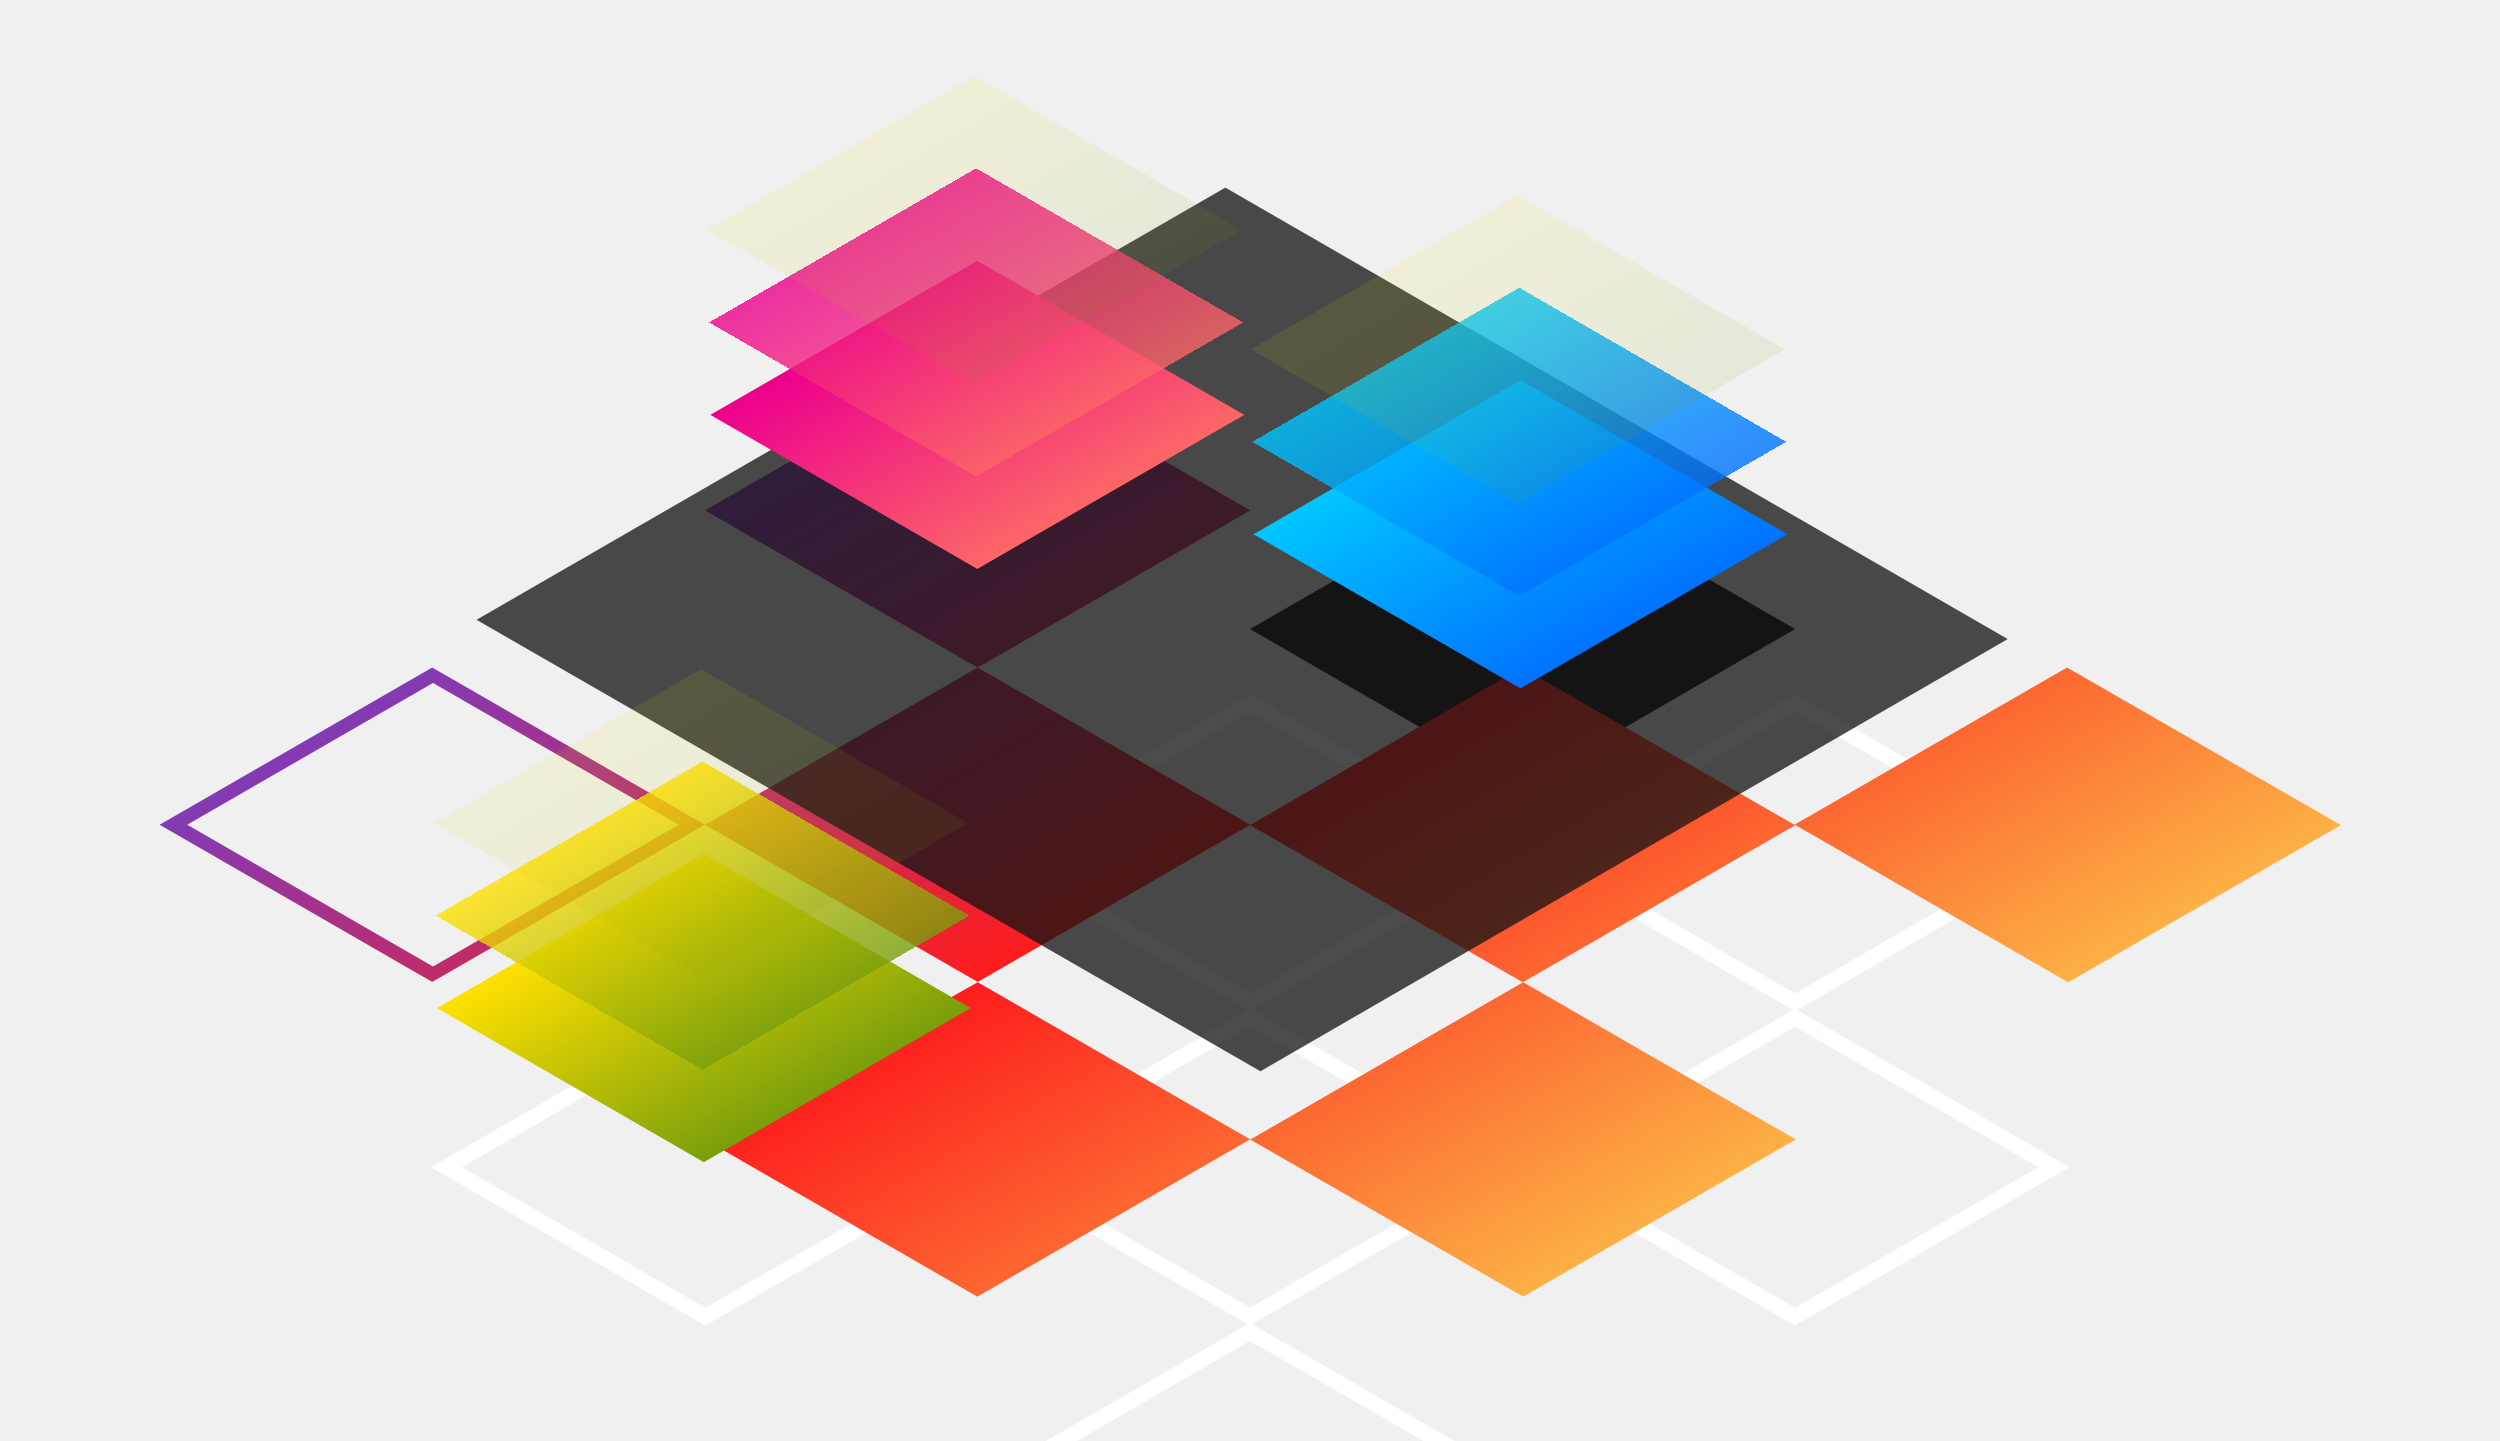
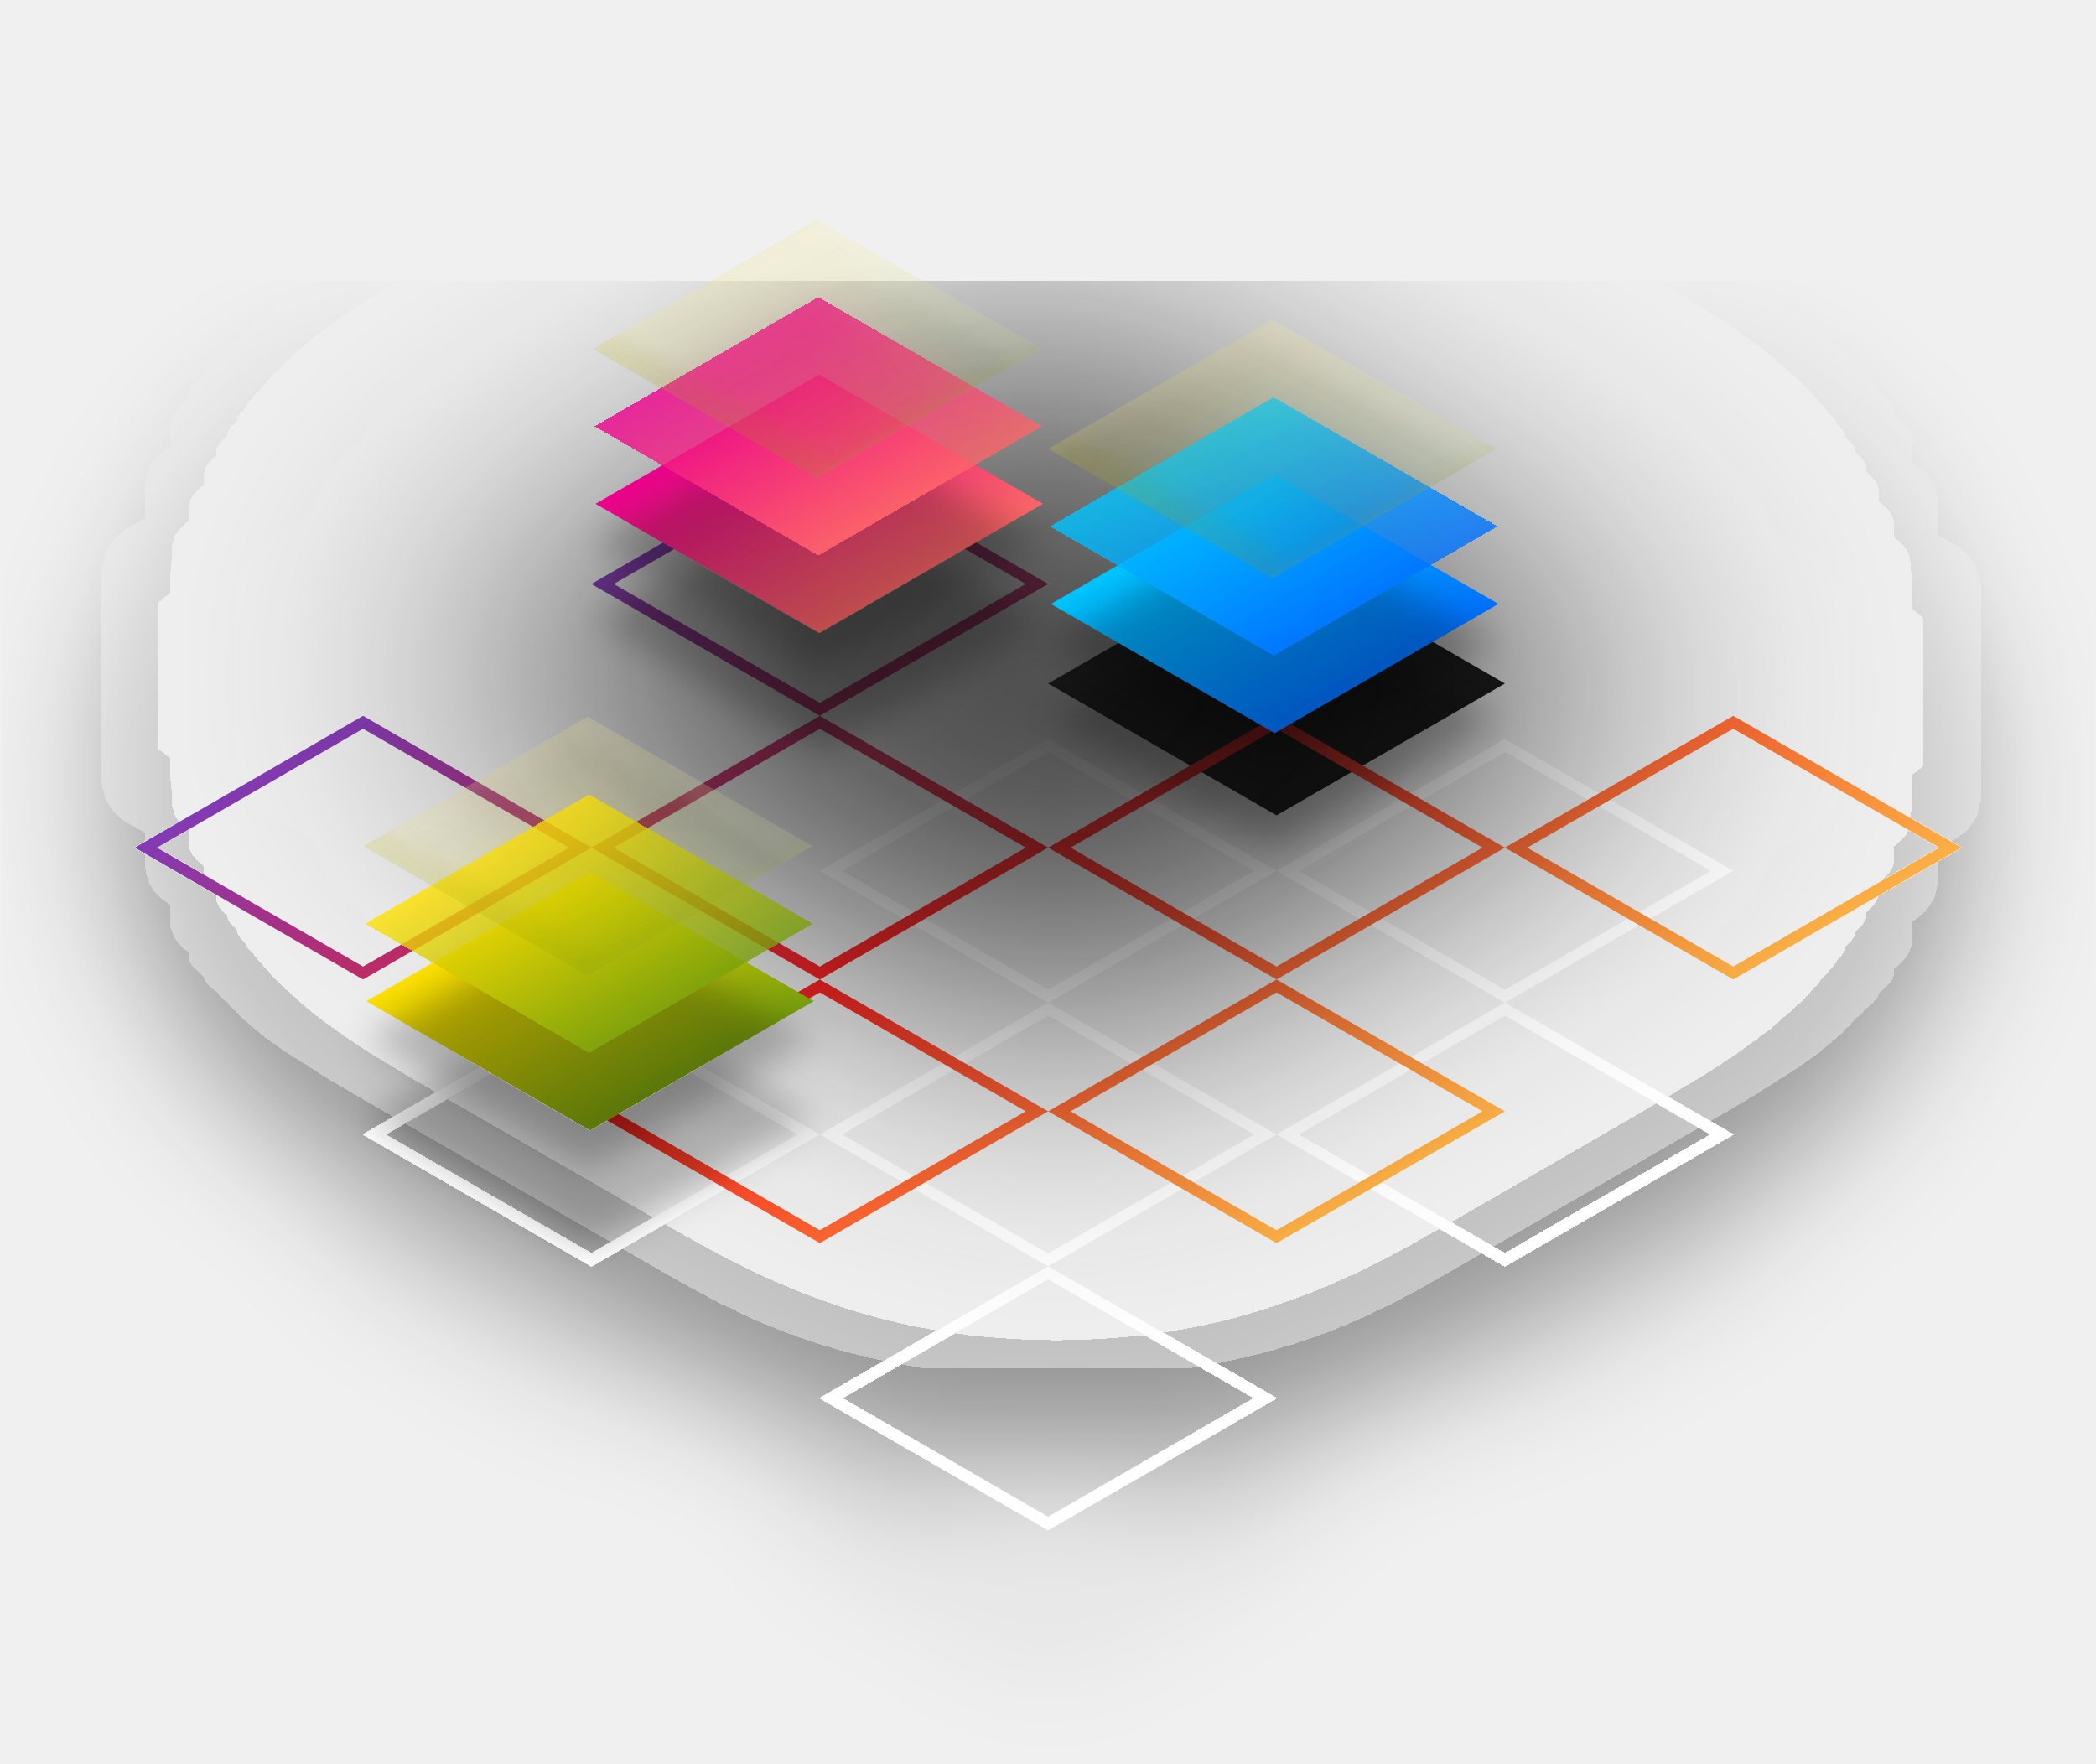
- <svg xmlns="http://www.w3.org/2000/svg" version="1.1" id="Layer_1" x="0px" y="0px" viewBox="0 48.3 649 374" enable-background="new 0 48.3 649 374" xml:space="preserve">
-   <g>
-     <polygon fill="#141414" points="395.3,170.8 466,211.6 395.3,252.5 324.5,211.6  " />
-     <polygon fill="none" stroke="#FFFFFF" stroke-width="4" points="324.5,230.8 391.8,269.6 324.5,308.5 257.3,269.6  " />
-     <polygon fill="none" stroke="#FFFFFF" stroke-width="4" points="183.1,312.5 250.4,351.3 183.1,390.1 115.9,351.3  " />
-     <polygon fill="none" stroke="#FFFFFF" stroke-width="4" points="466,230.8 533.2,269.6 466,308.5 398.7,269.6  " />
-     <polygon fill="none" stroke="#FFFFFF" stroke-width="4" points="324.5,312.5 391.8,351.3 324.5,390.1 257.3,351.3  " />
-     <polygon fill="none" stroke="#FFFFFF" stroke-width="4" points="466,312.5 533.2,351.3 466,390.1 398.7,351.3  " />
-     <polygon fill="none" stroke="#FFFFFF" stroke-width="4" points="324.5,394.1 391.8,432.9 324.5,471.7 257.3,432.9  " />
-     <linearGradient id="SVGID_1_" gradientUnits="userSpaceOnUse" x1="253.845" y1="406.007" x2="395.25" y2="161.066" gradientTransform="matrix(1 0 0 -1 0 546)">
-       <stop offset="0" style="stop-color:#833AB4" />
-       <stop offset="0.5" style="stop-color:#FD1D1D" />
-       <stop offset="1" style="stop-color:#FCB045" />
-     </linearGradient>
-     <path fill="url(#SVGID_1_)" d="M600.5,262.5l-63.8-36.8l-63.8,36.8l63.8,36.8L600.5,262.5z M540.1,223.6l-3.5-2l-3.5,2l-63.8,36.8   l-3.5,2l-3.5-2l-63.8-36.8l-3.5-2l-3.5,2L328,260.5l-3.5,2l3.5,2l63.8,36.8l3.5,2l3.5-2l63.8-36.8l3.5-2l3.5,2l63.8,36.8l3.5,2   l3.5-2l63.8-36.8l3.5-2l-3.5-2L540.1,223.6z M317.6,180.8L253.8,144l-63.8,36.8l63.8,36.8L317.6,180.8z M257.3,142l-3.5-2l-3.5,2   l-63.8,36.8l-3.5,2l3.5,2l63.8,36.8l3.5,2l3.5-2l63.8-36.8l3.5-2l-3.5-2L257.3,142z M317.6,262.5l-63.8-36.8l-63.8,36.8l63.8,36.8   L317.6,262.5z M257.3,223.6l-3.5-2l-3.5,2l-63.8,36.8l-3.5,2l-3.5-2l-63.8-36.8l-3.5-2l-3.5,2l-63.8,36.8l-3.5,2l3.5,2l63.8,36.8   l3.5,2l3.5-2l63.8-36.8l3.5-2l3.5,2l63.8,36.8l3.5,2l3.5-2l63.8-36.8l3.5-2l-3.5-2L257.3,223.6z M112.4,225.6l63.8,36.8l-63.8,36.8   l-63.8-36.8L112.4,225.6z M459,262.5l-63.8-36.8l-63.8,36.8l63.8,36.8L459,262.5z M253.8,307.3l63.8,36.8l-63.8,36.8l-63.8-36.8   L253.8,307.3z M253.8,303.3l3.5,2l63.8,36.8l3.5,2l3.5-2l63.8-36.8l3.5-2l3.5,2l63.8,36.8l3.5,2l-3.5,2l-63.8,36.8l-3.5,2l-3.5-2   L328,346.1l-3.5-2l-3.5,2l-63.8,36.8l-3.5,2l-3.5-2l-63.8-36.8l-3.5-2l3.5-2l63.8-36.8L253.8,303.3z M395.3,307.3l63.8,36.8   l-63.8,36.8l-63.8-36.8L395.3,307.3z" />
-     <g>
-       <path fill="#141414" fill-opacity="0.76" d="M123.7,209.2L318.1,97l203.1,117.2l-194,112.2L123.7,209.2z" />
+ <svg xmlns="http://www.w3.org/2000/svg" width="649" height="546" viewBox="0 0 649 546" fill="none">
+   <g filter="url(#filter0_d_1930_408)">
+     <rect width="81.648" height="81.648" transform="matrix(0.866044 0.499967 -0.866044 0.499967 395.259 170.822)" fill="#141414" />
+     <rect y="2" width="77.648" height="77.648" transform="matrix(0.866044 0.499967 -0.866044 0.499967 326.278 229.82)" stroke="white" stroke-width="4" />
+     <rect y="2" width="77.648" height="77.648" transform="matrix(0.866044 0.499967 -0.866044 0.499967 184.858 311.463)" stroke="white" stroke-width="4" />
+     <rect y="2" width="77.648" height="77.648" transform="matrix(0.866044 0.499967 -0.866044 0.499967 467.698 229.82)" stroke="white" stroke-width="4" />
+     <rect y="2" width="77.648" height="77.648" transform="matrix(0.866044 0.499967 -0.866044 0.499967 326.278 311.463)" stroke="white" stroke-width="4" />
+     <rect y="2" width="77.648" height="77.648" transform="matrix(0.866044 0.499967 -0.866044 0.499967 467.699 311.463)" stroke="white" stroke-width="4" />
+     <rect y="2" width="77.648" height="77.648" transform="matrix(0.866044 0.499967 -0.866044 0.499967 326.278 393.105)" stroke="white" stroke-width="4" />
+     <path fill-rule="evenodd" clip-rule="evenodd" d="M600.463 262.464L536.681 225.643L472.898 262.464L536.681 299.286L600.463 262.464ZM540.145 223.643L536.681 221.643L533.216 223.643L469.434 260.465L465.97 262.464L462.506 260.465L398.724 223.643L395.26 221.643L391.796 223.643L328.013 260.465L324.549 262.464L328.013 264.464L391.796 301.286L395.26 303.286L398.724 301.286L462.506 264.464L465.97 262.465L469.434 264.464L533.216 301.286L536.681 303.286L540.145 301.286L603.927 264.464L607.391 262.464L603.927 260.465L540.145 223.643ZM317.618 180.82L253.836 143.998L190.054 180.82L253.836 217.641L317.618 180.82ZM257.3 141.998L253.836 139.999L250.372 141.998L186.589 178.82L183.125 180.82L186.589 182.82L250.372 219.641L253.836 221.641L257.3 219.641L321.082 182.82L324.547 180.82L321.082 178.82L257.3 141.998ZM317.618 262.464L253.836 225.643L190.054 262.464L253.836 299.286L317.618 262.464ZM257.3 223.643L253.836 221.643L250.372 223.643L186.589 260.465L183.126 262.464L179.663 260.465L115.88 223.643L112.416 221.643L108.952 223.643L45.169 260.465L41.705 262.464L45.169 264.464L108.952 301.286L112.416 303.286L115.88 301.286L179.663 264.464L183.126 262.465L186.589 264.464L250.372 301.286L253.836 303.286L257.3 301.286L321.082 264.464L324.547 262.464L321.082 260.465L257.3 223.643ZM112.416 225.643L176.198 262.464L112.416 299.286L48.634 262.464L112.416 225.643ZM459.042 262.464L395.26 225.643L331.477 262.464L395.26 299.286L459.042 262.464ZM253.838 307.285L317.62 344.107L253.838 380.929L190.056 344.107L253.838 307.285ZM253.838 303.286L257.302 305.286L321.084 342.107L324.548 344.107L328.011 342.107L391.794 305.286L395.258 303.286L398.722 305.286L462.504 342.107L465.968 344.107L462.504 346.107L398.722 382.928L395.258 384.928L391.794 382.928L328.011 346.107L324.548 344.107L321.084 346.107L257.302 382.928L253.838 384.928L250.374 382.928L186.591 346.107L183.127 344.107L186.591 342.107L250.374 305.286L253.838 303.286ZM395.258 307.285L459.04 344.107L395.258 380.929L331.475 344.107L395.258 307.285Z" fill="url(#paint0_linear_1930_408)" />
+     <g filter="url(#filter1_f_1930_408)">
+       <path d="M123.707 209.209L318.051 97.004L521.113 214.242L327.162 326.419L123.707 209.209Z" fill="#141414" fill-opacity="0.76" />
    </g>
  </g>
-   <g>
-     <linearGradient id="SVGID_2_" gradientUnits="userSpaceOnUse" x1="-126.401" y1="327.599" x2="-46.401" y2="327.599" gradientTransform="matrix(0.866 0.5 0.866 -0.5 44.7971 363)">
-       <stop offset="0" style="stop-color:#EC008C" />
-       <stop offset="1" style="stop-color:#FC6767" />
-     </linearGradient>
-     <polygon fill="url(#SVGID_2_)" points="253.7,116 323,156 253.7,196 184.4,156  " />
-   </g>
-   <g>
-     <linearGradient id="SVGID_3_" gradientUnits="userSpaceOnUse" x1="-126.401" y1="327.599" x2="-46.401" y2="327.599" gradientTransform="matrix(0.866 0.5 0.866 -0.5 44.5141 339)">
-       <stop offset="0" style="stop-color:#EC008C" />
-       <stop offset="1" style="stop-color:#FC6767" />
-     </linearGradient>
-     <polygon shape-rendering="crispEdges" fill="url(#SVGID_3_)" fill-opacity="0.8" points="253.4,92 322.7,132 253.4,172 184.1,132     " />
-   </g>
-   <g>
-     <linearGradient id="SVGID_4_" gradientUnits="userSpaceOnUse" x1="-126.401" y1="327.599" x2="-46.401" y2="327.599" gradientTransform="matrix(0.866 0.5 0.866 -0.5 44.1061 315)">
-       <stop offset="0" style="stop-color:#FFE000" />
-       <stop offset="1" style="stop-color:#799F0C" />
-     </linearGradient>
-     <polygon fill="url(#SVGID_4_)" fill-opacity="0.1" points="253,68 322.3,108 253,148 183.7,108  " />
-   </g>
-   <g>
-     <linearGradient id="SVGID_5_" gradientUnits="userSpaceOnUse" x1="-126.401" y1="327.599" x2="-46.401" y2="327.599" gradientTransform="matrix(0.866 0.5 0.866 -0.5 -26.2049 517)">
-       <stop offset="0" style="stop-color:#FFE000" />
-       <stop offset="1" style="stop-color:#799F0C" />
-     </linearGradient>
-     <polygon fill="url(#SVGID_5_)" points="182.7,270 252,310 182.7,350 113.4,310  " />
-   </g>
-   <g>
-     <linearGradient id="SVGID_6_" gradientUnits="userSpaceOnUse" x1="-126.401" y1="327.599" x2="-46.401" y2="327.599" gradientTransform="matrix(0.866 0.5 0.866 -0.5 -26.4869 493)">
-       <stop offset="0" style="stop-color:#FFE000" />
-       <stop offset="1" style="stop-color:#799F0C" />
-     </linearGradient>
-     <polygon shape-rendering="crispEdges" fill="url(#SVGID_6_)" fill-opacity="0.8" points="182.4,246 251.7,286 182.4,326 113.1,286     " />
-   </g>
-   <g>
-     <linearGradient id="SVGID_7_" gradientUnits="userSpaceOnUse" x1="-126.401" y1="327.599" x2="-46.401" y2="327.599" gradientTransform="matrix(0.866 0.5 0.866 -0.5 -26.8959 469)">
-       <stop offset="0" style="stop-color:#FFE000" />
-       <stop offset="1" style="stop-color:#799F0C" />
-     </linearGradient>
-     <polygon fill="url(#SVGID_7_)" fill-opacity="0.1" points="182,222 251.3,262 182,302 112.7,262  " />
-   </g>
-   <g>
-     <linearGradient id="SVGID_8_" gradientUnits="userSpaceOnUse" x1="-126.401" y1="327.599" x2="-46.401" y2="327.599" gradientTransform="matrix(0.866 0.5 0.866 -0.5 185.7951 394)">
-       <stop offset="0" style="stop-color:#00C6FF" />
-       <stop offset="1" style="stop-color:#0072FF" />
-     </linearGradient>
-     <polygon fill="url(#SVGID_8_)" points="394.7,147 464,187 394.7,227 325.4,187  " />
-   </g>
-   <g>
-     <linearGradient id="SVGID_9_" gradientUnits="userSpaceOnUse" x1="-126.401" y1="327.599" x2="-46.401" y2="327.599" gradientTransform="matrix(0.866 0.5 0.866 -0.5 185.5131 370)">
-       <stop offset="0" style="stop-color:#00C6FF" />
-       <stop offset="1" style="stop-color:#0072FF" />
-     </linearGradient>
-     <polygon shape-rendering="crispEdges" fill="url(#SVGID_9_)" fill-opacity="0.8" points="394.4,123 463.7,163 394.4,203 325.1,163     " />
-   </g>
-   <g>
-     <linearGradient id="SVGID_10_" gradientUnits="userSpaceOnUse" x1="-126.401" y1="327.599" x2="-46.401" y2="327.599" gradientTransform="matrix(0.866 0.5 0.866 -0.5 185.1041 346)">
-       <stop offset="0" style="stop-color:#FFE000" />
-       <stop offset="1" style="stop-color:#799F0C" />
-     </linearGradient>
-     <polygon fill="url(#SVGID_10_)" fill-opacity="0.1" points="394,99 463.3,139 394,179 324.7,139  " />
-   </g>
+   <g filter="url(#filter2_d_1930_408)">
+     <rect width="80" height="80" transform="matrix(0.866025 0.5 -0.866025 0.5 253.68 116)" fill="url(#paint1_linear_1930_408)" />
+   </g>
+   <g filter="url(#filter3_d_1930_408)">
+     <rect width="80" height="80" transform="matrix(0.866025 0.5 -0.866025 0.5 253.397 92)" fill="url(#paint2_linear_1930_408)" fill-opacity="0.8" shape-rendering="crispEdges" />
+   </g>
+   <g filter="url(#filter4_bii_1930_408)">
+     <rect width="80" height="80" transform="matrix(0.866025 0.5 -0.866025 0.5 252.989 68)" fill="url(#paint3_linear_1930_408)" fill-opacity="0.1" />
+   </g>
+   <g filter="url(#filter5_d_1930_408)">
+     <rect width="80" height="80" transform="matrix(0.866025 0.5 -0.866025 0.5 182.678 270)" fill="url(#paint4_linear_1930_408)" />
+   </g>
+   <g filter="url(#filter6_d_1930_408)">
+     <rect width="80" height="80" transform="matrix(0.866025 0.5 -0.866025 0.5 182.396 246)" fill="url(#paint5_linear_1930_408)" fill-opacity="0.8" shape-rendering="crispEdges" />
+   </g>
+   <g filter="url(#filter7_bii_1930_408)">
+     <rect width="80" height="80" transform="matrix(0.866025 0.5 -0.866025 0.5 181.987 222)" fill="url(#paint6_linear_1930_408)" fill-opacity="0.1" />
+   </g>
+   <g filter="url(#filter8_d_1930_408)">
+     <rect width="80" height="80" transform="matrix(0.866025 0.5 -0.866025 0.5 394.678 147)" fill="url(#paint7_linear_1930_408)" />
+   </g>
+   <g filter="url(#filter9_d_1930_408)">
+     <rect width="80" height="80" transform="matrix(0.866025 0.5 -0.866025 0.5 394.396 123)" fill="url(#paint8_linear_1930_408)" fill-opacity="0.8" shape-rendering="crispEdges" />
+   </g>
+   <g filter="url(#filter10_bii_1930_408)">
+     <rect width="80" height="80" transform="matrix(0.866025 0.5 -0.866025 0.5 393.987 99)" fill="url(#paint9_linear_1930_408)" fill-opacity="0.1" />
+   </g>
+   <defs>
+     <filter id="filter0_d_1930_408" x="0.705" y="87.004" width="647.687" height="458.744" filterUnits="userSpaceOnUse" color-interpolation-filters="sRGB">
+       <feFlood flood-opacity="0" result="BackgroundImageFix" />
+       <feColorMatrix in="SourceAlpha" type="matrix" values="0 0 0 0 0 0 0 0 0 0 0 0 0 0 0 0 0 0 127 0" result="hardAlpha" />
+       <feOffset dy="31" />
+       <feGaussianBlur stdDeviation="20.5" />
+       <feComposite in2="hardAlpha" operator="out" />
+       <feColorMatrix type="matrix" values="0 0 0 0 0 0 0 0 0 0 0 0 0 0 0 0 0 0 0.39 0" />
+       <feBlend mode="normal" in2="BackgroundImageFix" result="effect1_dropShadow_1930_408" />
+       <feBlend mode="normal" in="SourceGraphic" in2="effect1_dropShadow_1930_408" result="shape" />
+     </filter>
+     <filter id="filter1_f_1930_408" x="26.707" y="0.004" width="591.406" height="423.416" filterUnits="userSpaceOnUse" color-interpolation-filters="sRGB">
+       <feFlood flood-opacity="0" result="BackgroundImageFix" />
+       <feBlend mode="normal" in="SourceGraphic" in2="BackgroundImageFix" result="shape" />
+       <feGaussianBlur stdDeviation="48.5" result="effect1_foregroundBlur_1930_408" />
+     </filter>
+     <filter id="filter2_d_1930_408" x="173.397" y="116" width="160.564" height="127" filterUnits="userSpaceOnUse" color-interpolation-filters="sRGB">
+       <feFlood flood-opacity="0" result="BackgroundImageFix" />
+       <feColorMatrix in="SourceAlpha" type="matrix" values="0 0 0 0 0 0 0 0 0 0 0 0 0 0 0 0 0 0 127 0" result="hardAlpha" />
+       <feOffset dy="36" />
+       <feGaussianBlur stdDeviation="5.5" />
+       <feComposite in2="hardAlpha" operator="out" />
+       <feColorMatrix type="matrix" values="0 0 0 0 0 0 0 0 0 0 0 0 0 0 0 0 0 0 0.25 0" />
+       <feBlend mode="normal" in2="BackgroundImageFix" result="effect1_dropShadow_1930_408" />
+       <feBlend mode="normal" in="SourceGraphic" in2="effect1_dropShadow_1930_408" result="shape" />
+     </filter>
+     <filter id="filter3_d_1930_408" x="173.115" y="92" width="160.564" height="127" filterUnits="userSpaceOnUse" color-interpolation-filters="sRGB">
+       <feFlood flood-opacity="0" result="BackgroundImageFix" />
+       <feColorMatrix in="SourceAlpha" type="matrix" values="0 0 0 0 0 0 0 0 0 0 0 0 0 0 0 0 0 0 127 0" result="hardAlpha" />
+       <feOffset dy="36" />
+       <feGaussianBlur stdDeviation="5.5" />
+       <feComposite in2="hardAlpha" operator="out" />
+       <feColorMatrix type="matrix" values="0 0 0 0 0 0 0 0 0 0 0 0 0 0 0 0 0 0 0.25 0" />
+       <feBlend mode="normal" in2="BackgroundImageFix" result="effect1_dropShadow_1930_408" />
+       <feBlend mode="normal" in="SourceGraphic" in2="effect1_dropShadow_1930_408" result="shape" />
+     </filter>
+     <filter id="filter4_bii_1930_408" x="172.839" y="57.132" width="160.301" height="101.737" filterUnits="userSpaceOnUse" color-interpolation-filters="sRGB">
+       <feFlood flood-opacity="0" result="BackgroundImageFix" />
+       <feGaussianBlur in="BackgroundImage" stdDeviation="5.434" />
+       <feComposite in2="SourceAlpha" operator="in" result="effect1_backgroundBlur_1930_408" />
+       <feBlend mode="normal" in="SourceGraphic" in2="effect1_backgroundBlur_1930_408" result="shape" />
+       <feColorMatrix in="SourceAlpha" type="matrix" values="0 0 0 0 0 0 0 0 0 0 0 0 0 0 0 0 0 0 127 0" result="hardAlpha" />
+       <feOffset dx="-5.434" dy="5.434" />
+       <feGaussianBlur stdDeviation="2.717" />
+       <feComposite in2="hardAlpha" operator="arithmetic" k2="-1" k3="1" />
+       <feColorMatrix type="matrix" values="0 0 0 0 1 0 0 0 0 1 0 0 0 0 1 0 0 0 0.1 0" />
+       <feBlend mode="normal" in2="shape" result="effect2_innerShadow_1930_408" />
+       <feColorMatrix in="SourceAlpha" type="matrix" values="0 0 0 0 0 0 0 0 0 0 0 0 0 0 0 0 0 0 127 0" result="hardAlpha" />
+       <feOffset dx="5.434" dy="-5.434" />
+       <feGaussianBlur stdDeviation="2.717" />
+       <feComposite in2="hardAlpha" operator="arithmetic" k2="-1" k3="1" />
+       <feColorMatrix type="matrix" values="0 0 0 0 0.56 0 0 0 0 0.571 0 0 0 0 0.018 0 0 0 0.1 0" />
+       <feBlend mode="normal" in2="effect2_innerShadow_1930_408" result="effect3_innerShadow_1930_408" />
+     </filter>
+     <filter id="filter5_d_1930_408" x="102.396" y="270" width="160.564" height="127" filterUnits="userSpaceOnUse" color-interpolation-filters="sRGB">
+       <feFlood flood-opacity="0" result="BackgroundImageFix" />
+       <feColorMatrix in="SourceAlpha" type="matrix" values="0 0 0 0 0 0 0 0 0 0 0 0 0 0 0 0 0 0 127 0" result="hardAlpha" />
+       <feOffset dy="36" />
+       <feGaussianBlur stdDeviation="5.5" />
+       <feComposite in2="hardAlpha" operator="out" />
+       <feColorMatrix type="matrix" values="0 0 0 0 0 0 0 0 0 0 0 0 0 0 0 0 0 0 0.25 0" />
+       <feBlend mode="normal" in2="BackgroundImageFix" result="effect1_dropShadow_1930_408" />
+       <feBlend mode="normal" in="SourceGraphic" in2="effect1_dropShadow_1930_408" result="shape" />
+     </filter>
+     <filter id="filter6_d_1930_408" x="102.113" y="246" width="160.564" height="127" filterUnits="userSpaceOnUse" color-interpolation-filters="sRGB">
+       <feFlood flood-opacity="0" result="BackgroundImageFix" />
+       <feColorMatrix in="SourceAlpha" type="matrix" values="0 0 0 0 0 0 0 0 0 0 0 0 0 0 0 0 0 0 127 0" result="hardAlpha" />
+       <feOffset dy="36" />
+       <feGaussianBlur stdDeviation="5.5" />
+       <feComposite in2="hardAlpha" operator="out" />
+       <feColorMatrix type="matrix" values="0 0 0 0 0 0 0 0 0 0 0 0 0 0 0 0 0 0 0.25 0" />
+       <feBlend mode="normal" in2="BackgroundImageFix" result="effect1_dropShadow_1930_408" />
+       <feBlend mode="normal" in="SourceGraphic" in2="effect1_dropShadow_1930_408" result="shape" />
+     </filter>
+     <filter id="filter7_bii_1930_408" x="101.837" y="211.132" width="160.301" height="101.737" filterUnits="userSpaceOnUse" color-interpolation-filters="sRGB">
+       <feFlood flood-opacity="0" result="BackgroundImageFix" />
+       <feGaussianBlur in="BackgroundImage" stdDeviation="5.434" />
+       <feComposite in2="SourceAlpha" operator="in" result="effect1_backgroundBlur_1930_408" />
+       <feBlend mode="normal" in="SourceGraphic" in2="effect1_backgroundBlur_1930_408" result="shape" />
+       <feColorMatrix in="SourceAlpha" type="matrix" values="0 0 0 0 0 0 0 0 0 0 0 0 0 0 0 0 0 0 127 0" result="hardAlpha" />
+       <feOffset dx="-5.434" dy="5.434" />
+       <feGaussianBlur stdDeviation="2.717" />
+       <feComposite in2="hardAlpha" operator="arithmetic" k2="-1" k3="1" />
+       <feColorMatrix type="matrix" values="0 0 0 0 1 0 0 0 0 1 0 0 0 0 1 0 0 0 0.1 0" />
+       <feBlend mode="normal" in2="shape" result="effect2_innerShadow_1930_408" />
+       <feColorMatrix in="SourceAlpha" type="matrix" values="0 0 0 0 0 0 0 0 0 0 0 0 0 0 0 0 0 0 127 0" result="hardAlpha" />
+       <feOffset dx="5.434" dy="-5.434" />
+       <feGaussianBlur stdDeviation="2.717" />
+       <feComposite in2="hardAlpha" operator="arithmetic" k2="-1" k3="1" />
+       <feColorMatrix type="matrix" values="0 0 0 0 0.56 0 0 0 0 0.571 0 0 0 0 0.018 0 0 0 0.1 0" />
+       <feBlend mode="normal" in2="effect2_innerShadow_1930_408" result="effect3_innerShadow_1930_408" />
+     </filter>
+     <filter id="filter8_d_1930_408" x="314.396" y="147" width="160.564" height="127" filterUnits="userSpaceOnUse" color-interpolation-filters="sRGB">
+       <feFlood flood-opacity="0" result="BackgroundImageFix" />
+       <feColorMatrix in="SourceAlpha" type="matrix" values="0 0 0 0 0 0 0 0 0 0 0 0 0 0 0 0 0 0 127 0" result="hardAlpha" />
+       <feOffset dy="36" />
+       <feGaussianBlur stdDeviation="5.5" />
+       <feComposite in2="hardAlpha" operator="out" />
+       <feColorMatrix type="matrix" values="0 0 0 0 0 0 0 0 0 0 0 0 0 0 0 0 0 0 0.25 0" />
+       <feBlend mode="normal" in2="BackgroundImageFix" result="effect1_dropShadow_1930_408" />
+       <feBlend mode="normal" in="SourceGraphic" in2="effect1_dropShadow_1930_408" result="shape" />
+     </filter>
+     <filter id="filter9_d_1930_408" x="314.113" y="123" width="160.564" height="127" filterUnits="userSpaceOnUse" color-interpolation-filters="sRGB">
+       <feFlood flood-opacity="0" result="BackgroundImageFix" />
+       <feColorMatrix in="SourceAlpha" type="matrix" values="0 0 0 0 0 0 0 0 0 0 0 0 0 0 0 0 0 0 127 0" result="hardAlpha" />
+       <feOffset dy="36" />
+       <feGaussianBlur stdDeviation="5.5" />
+       <feComposite in2="hardAlpha" operator="out" />
+       <feColorMatrix type="matrix" values="0 0 0 0 0 0 0 0 0 0 0 0 0 0 0 0 0 0 0.25 0" />
+       <feBlend mode="normal" in2="BackgroundImageFix" result="effect1_dropShadow_1930_408" />
+       <feBlend mode="normal" in="SourceGraphic" in2="effect1_dropShadow_1930_408" result="shape" />
+     </filter>
+     <filter id="filter10_bii_1930_408" x="313.837" y="88.132" width="160.301" height="101.737" filterUnits="userSpaceOnUse" color-interpolation-filters="sRGB">
+       <feFlood flood-opacity="0" result="BackgroundImageFix" />
+       <feGaussianBlur in="BackgroundImage" stdDeviation="5.434" />
+       <feComposite in2="SourceAlpha" operator="in" result="effect1_backgroundBlur_1930_408" />
+       <feBlend mode="normal" in="SourceGraphic" in2="effect1_backgroundBlur_1930_408" result="shape" />
+       <feColorMatrix in="SourceAlpha" type="matrix" values="0 0 0 0 0 0 0 0 0 0 0 0 0 0 0 0 0 0 127 0" result="hardAlpha" />
+       <feOffset dx="-5.434" dy="5.434" />
+       <feGaussianBlur stdDeviation="2.717" />
+       <feComposite in2="hardAlpha" operator="arithmetic" k2="-1" k3="1" />
+       <feColorMatrix type="matrix" values="0 0 0 0 1 0 0 0 0 1 0 0 0 0 1 0 0 0 0.1 0" />
+       <feBlend mode="normal" in2="shape" result="effect2_innerShadow_1930_408" />
+       <feColorMatrix in="SourceAlpha" type="matrix" values="0 0 0 0 0 0 0 0 0 0 0 0 0 0 0 0 0 0 127 0" result="hardAlpha" />
+       <feOffset dx="5.434" dy="-5.434" />
+       <feGaussianBlur stdDeviation="2.717" />
+       <feComposite in2="hardAlpha" operator="arithmetic" k2="-1" k3="1" />
+       <feColorMatrix type="matrix" values="0 0 0 0 0.56 0 0 0 0 0.571 0 0 0 0 0.018 0 0 0 0.1 0" />
+       <feBlend mode="normal" in2="effect2_innerShadow_1930_408" result="effect3_innerShadow_1930_408" />
+     </filter>
+     <linearGradient id="paint0_linear_1930_408" x1="183.124" y1="180.82" x2="324.529" y2="425.761" gradientUnits="userSpaceOnUse">
+       <stop stop-color="#833AB4" />
+       <stop offset="0.5" stop-color="#FD1D1D" />
+       <stop offset="1" stop-color="#FCB045" />
+     </linearGradient>
+     <linearGradient id="paint1_linear_1930_408" x1="0" y1="40" x2="80" y2="40" gradientUnits="userSpaceOnUse">
+       <stop stop-color="#EC008C" />
+       <stop offset="1" stop-color="#FC6767" />
+     </linearGradient>
+     <linearGradient id="paint2_linear_1930_408" x1="0" y1="40" x2="80" y2="40" gradientUnits="userSpaceOnUse">
+       <stop stop-color="#EC008C" />
+       <stop offset="1" stop-color="#FC6767" />
+     </linearGradient>
+     <linearGradient id="paint3_linear_1930_408" x1="0" y1="40" x2="80" y2="40" gradientUnits="userSpaceOnUse">
+       <stop stop-color="#FFE000" />
+       <stop offset="1" stop-color="#799F0C" />
+     </linearGradient>
+     <linearGradient id="paint4_linear_1930_408" x1="0" y1="40" x2="80" y2="40" gradientUnits="userSpaceOnUse">
+       <stop stop-color="#FFE000" />
+       <stop offset="1" stop-color="#799F0C" />
+     </linearGradient>
+     <linearGradient id="paint5_linear_1930_408" x1="0" y1="40" x2="80" y2="40" gradientUnits="userSpaceOnUse">
+       <stop stop-color="#FFE000" />
+       <stop offset="1" stop-color="#799F0C" />
+     </linearGradient>
+     <linearGradient id="paint6_linear_1930_408" x1="0" y1="40" x2="80" y2="40" gradientUnits="userSpaceOnUse">
+       <stop stop-color="#FFE000" />
+       <stop offset="1" stop-color="#799F0C" />
+     </linearGradient>
+     <linearGradient id="paint7_linear_1930_408" x1="0" y1="40" x2="80" y2="40" gradientUnits="userSpaceOnUse">
+       <stop stop-color="#00C6FF" />
+       <stop offset="1" stop-color="#0072FF" />
+     </linearGradient>
+     <linearGradient id="paint8_linear_1930_408" x1="0" y1="40" x2="80" y2="40" gradientUnits="userSpaceOnUse">
+       <stop stop-color="#00C6FF" />
+       <stop offset="1" stop-color="#0072FF" />
+     </linearGradient>
+     <linearGradient id="paint9_linear_1930_408" x1="0" y1="40" x2="80" y2="40" gradientUnits="userSpaceOnUse">
+       <stop stop-color="#FFE000" />
+       <stop offset="1" stop-color="#799F0C" />
+     </linearGradient>
+   </defs>
</svg>
